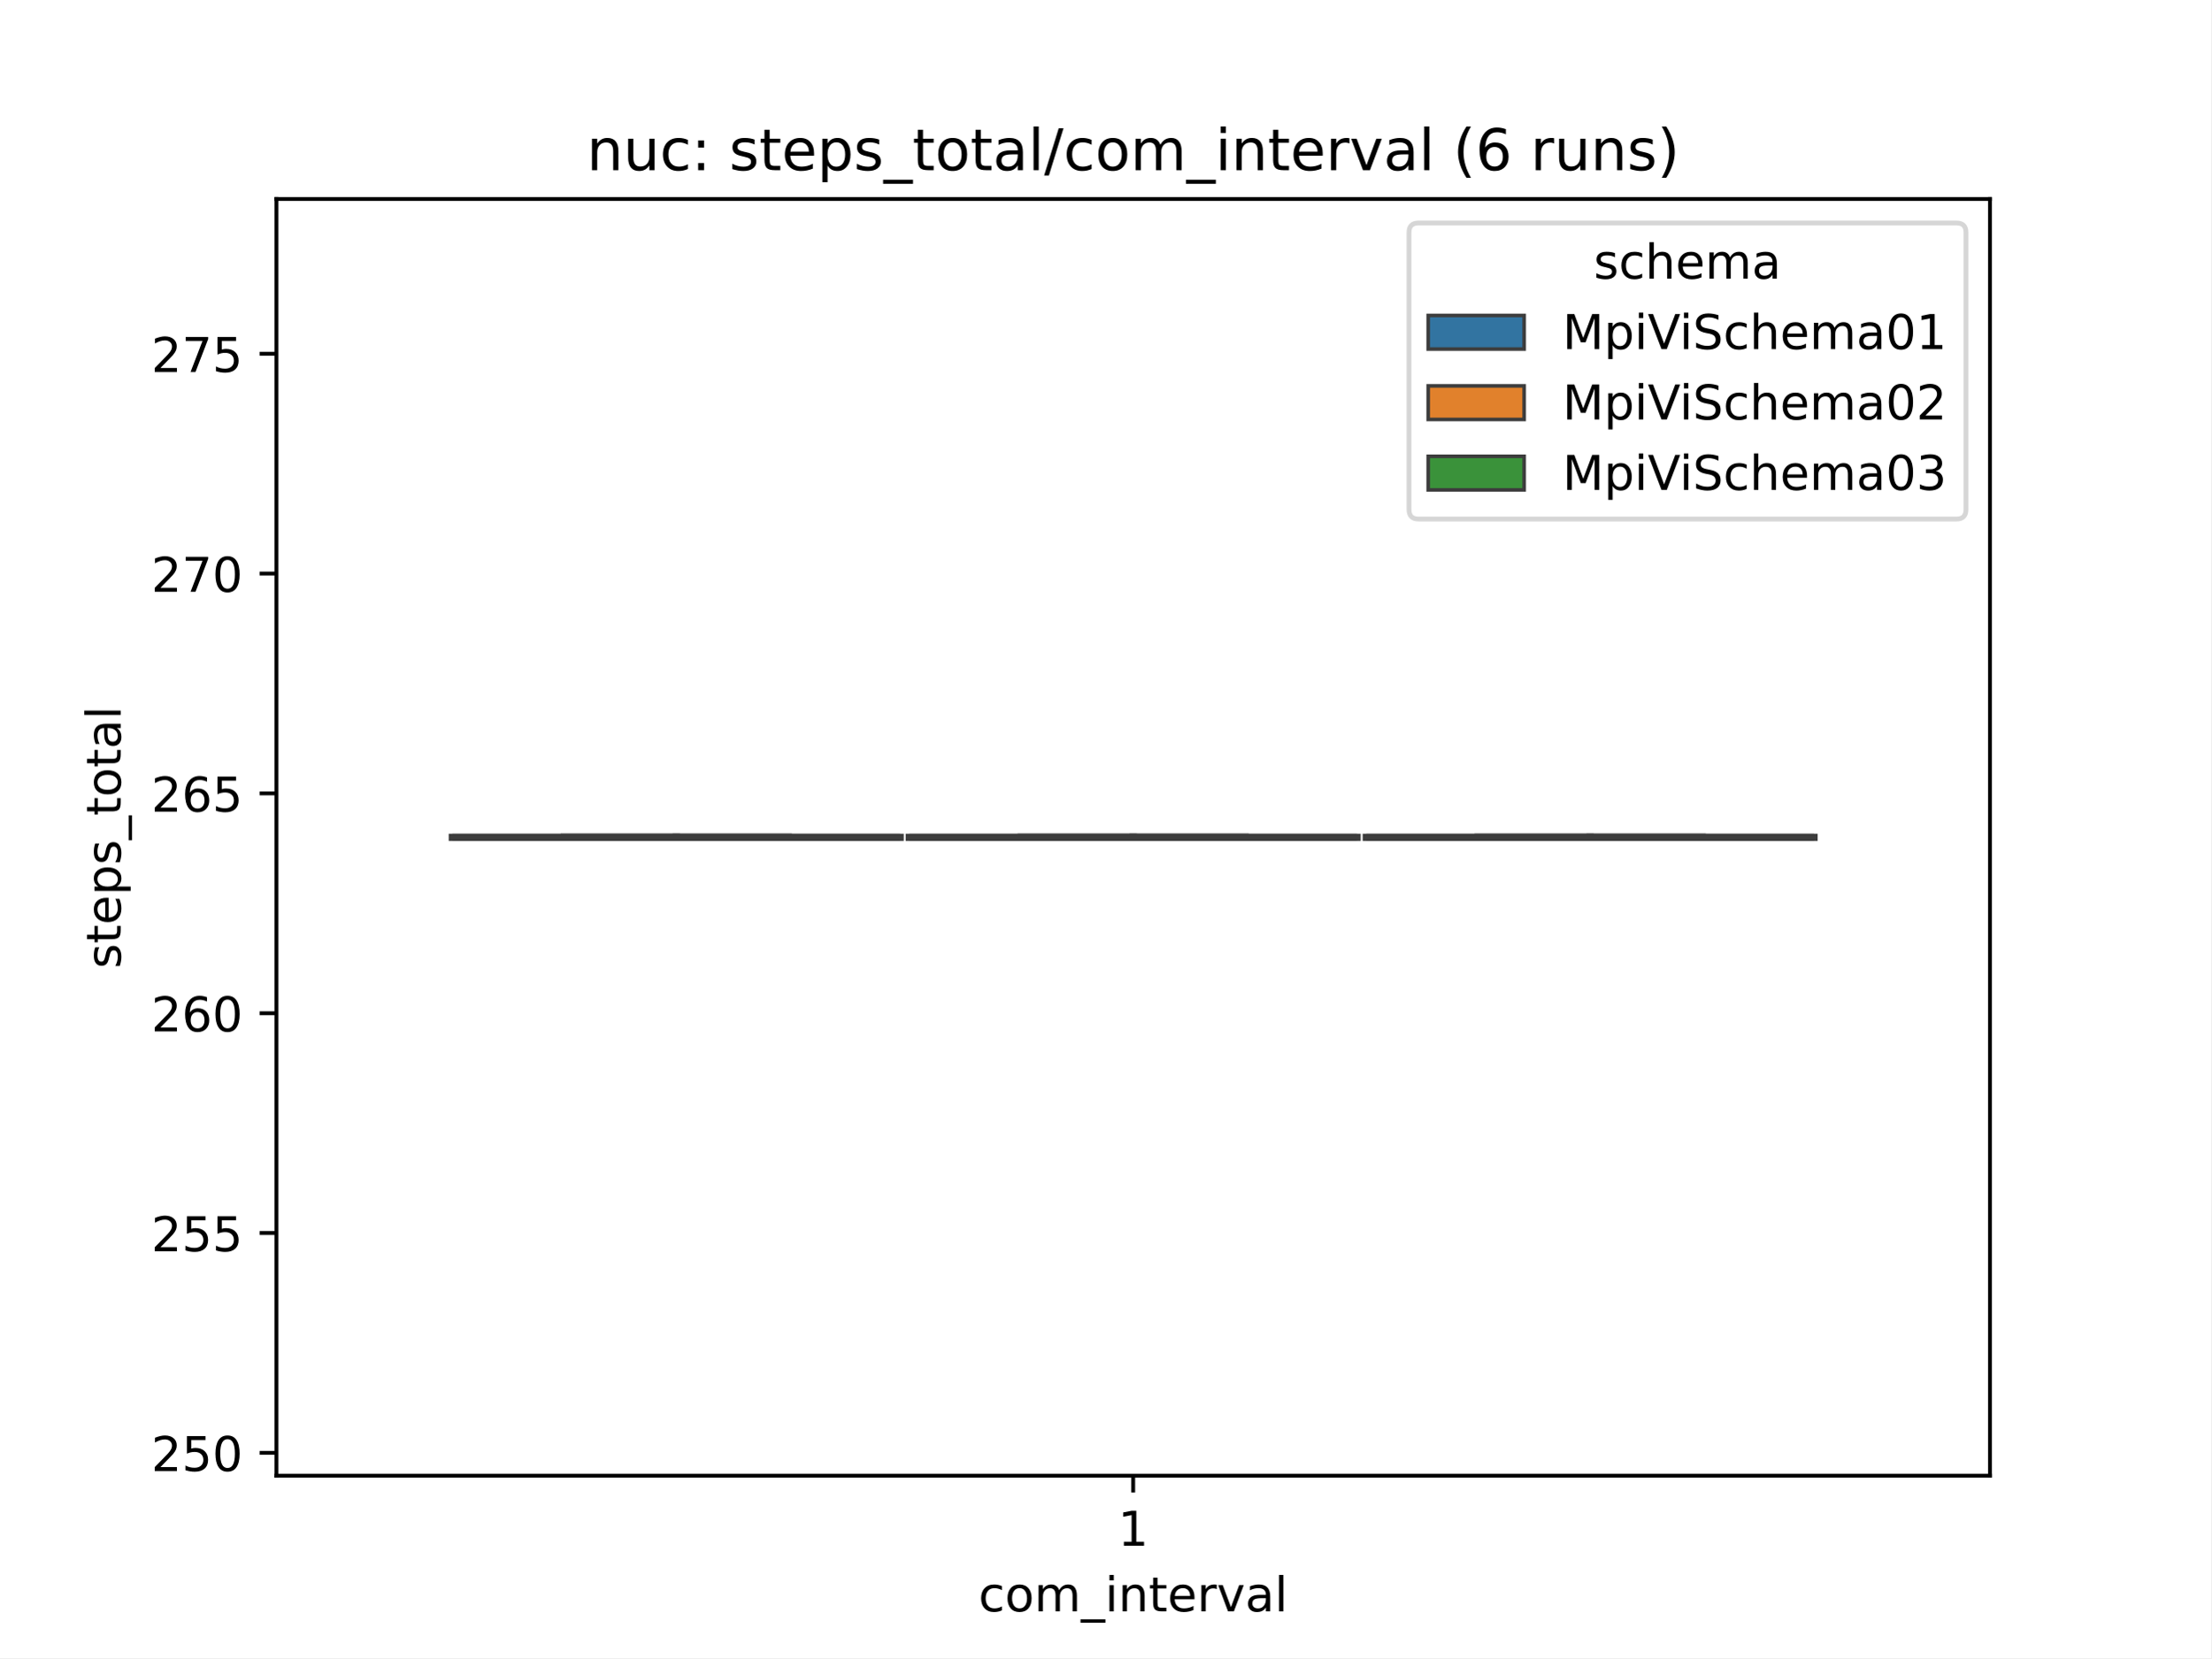
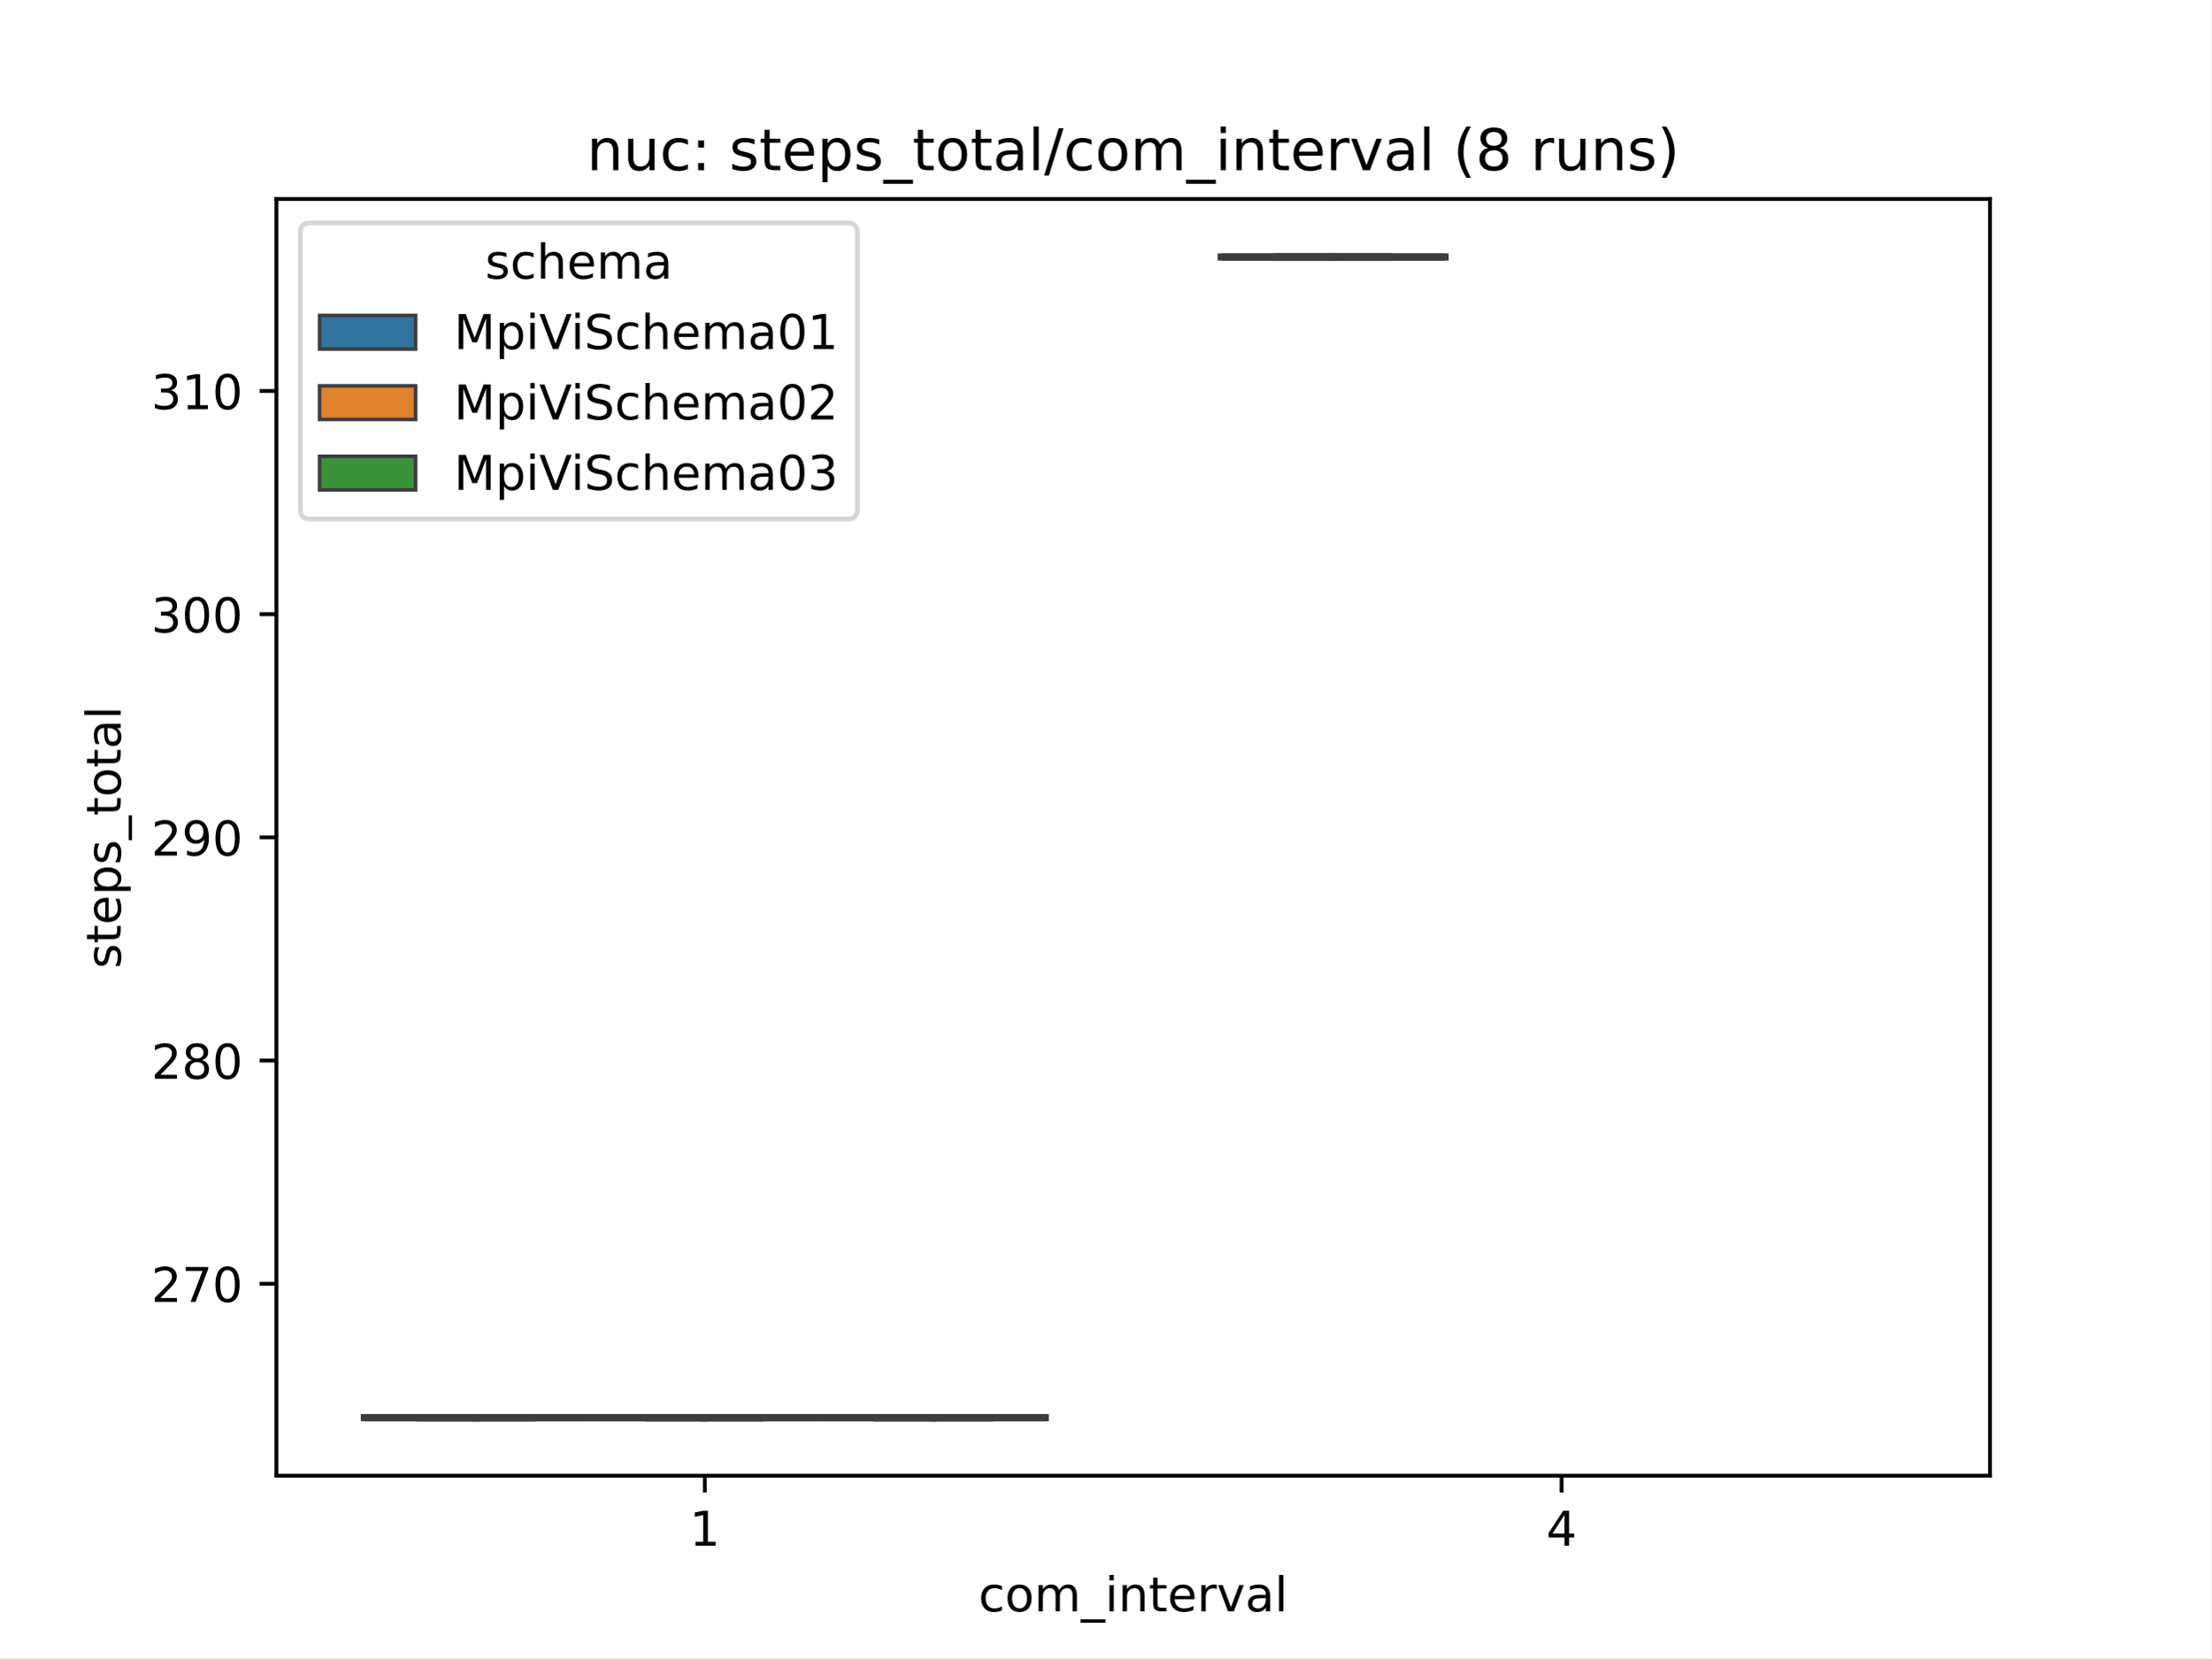
<svg xmlns="http://www.w3.org/2000/svg" xmlns:xlink="http://www.w3.org/1999/xlink" height="345.6pt" version="1.1" viewBox="0 0 460.8 345.6" width="460.8pt">
  <defs>
    <style type="text/css">*{stroke-linecap:butt;stroke-linejoin:round;}</style>
  </defs>
  <g id="figure_1">
    <g id="patch_1">
      <path d="M 0 345.6  L 460.8 345.6  L 460.8 0  L 0 0  z " style="fill:#ffffff;" />
    </g>
    <g id="axes_1">
      <g id="patch_2">
        <path d="M 57.6 307.584  L 414.72 307.584  L 414.72 41.472  L 57.6 41.472  z " style="fill:#ffffff;" />
      </g>
      <g id="patch_3">
-         <path clip-path="url(#pc4d5444ad4)" d="M 94.264 174.528  L 187.592 174.528  L 187.592 174.528  L 94.264 174.528  L 94.264 174.528  z " style="fill:#3274a1;stroke:#3d3d3d;stroke-linejoin:miter;stroke-width:1.5;" />
+         <path clip-path="url(#p5a2109d6af)" d="M 75.932 295.488  L 122.596 295.488  L 122.596 295.488  L 75.932 295.488  L 75.932 295.488  z " style="fill:#3274a1;stroke:#3d3d3d;stroke-linejoin:miter;stroke-width:1.5;" />
      </g>
      <g id="patch_4">
-         <path clip-path="url(#pc4d5444ad4)" d="M 189.496 174.528  L 282.824 174.528  L 282.824 174.528  L 189.496 174.528  L 189.496 174.528  z " style="fill:#e1812c;stroke:#3d3d3d;stroke-linejoin:miter;stroke-width:1.5;" />
+         <path clip-path="url(#p5a2109d6af)" d="M 123.548 295.488  L 170.212 295.488  L 170.212 295.488  L 123.548 295.488  L 123.548 295.488  z " style="fill:#e1812c;stroke:#3d3d3d;stroke-linejoin:miter;stroke-width:1.5;" />
      </g>
      <g id="patch_5">
-         <path clip-path="url(#pc4d5444ad4)" d="M 284.728 174.528  L 378.056 174.528  L 378.056 174.528  L 284.728 174.528  L 284.728 174.528  z " style="fill:#3a923a;stroke:#3d3d3d;stroke-linejoin:miter;stroke-width:1.5;" />
+         <path clip-path="url(#p5a2109d6af)" d="M 171.164 295.488  L 217.828 295.488  L 217.828 295.488  L 171.164 295.488  L 171.164 295.488  z " style="fill:#3a923a;stroke:#3d3d3d;stroke-linejoin:miter;stroke-width:1.5;" />
      </g>
      <g id="patch_6">
-         <path clip-path="url(#pc4d5444ad4)" d="M 236.16 2593.728  L 236.16 2593.728  L 236.16 2593.728  L 236.16 2593.728  z " style="fill:#3274a1;stroke:#3d3d3d;stroke-linejoin:miter;stroke-width:0.75;" />
+         <path clip-path="url(#p5a2109d6af)" d="M 254.492 53.568  L 301.156 53.568  L 301.156 53.568  L 254.492 53.568  L 254.492 53.568  z " style="fill:#3274a1;stroke:#3d3d3d;stroke-linejoin:miter;stroke-width:1.5;" />
      </g>
      <g id="patch_7">
-         <path clip-path="url(#pc4d5444ad4)" d="M 236.16 2593.728  L 236.16 2593.728  L 236.16 2593.728  L 236.16 2593.728  z " style="fill:#e1812c;stroke:#3d3d3d;stroke-linejoin:miter;stroke-width:0.75;" />
+         <path clip-path="url(#p5a2109d6af)" d="M 146.88 1523.697  L 146.88 1523.697  L 146.88 1523.697  L 146.88 1523.697  z " style="fill:#3274a1;stroke:#3d3d3d;stroke-linejoin:miter;stroke-width:0.75;" />
      </g>
      <g id="patch_8">
-         <path clip-path="url(#pc4d5444ad4)" d="M 236.16 2593.728  L 236.16 2593.728  L 236.16 2593.728  L 236.16 2593.728  z " style="fill:#3a923a;stroke:#3d3d3d;stroke-linejoin:miter;stroke-width:0.75;" />
+         <path clip-path="url(#p5a2109d6af)" d="M 146.88 1523.697  L 146.88 1523.697  L 146.88 1523.697  L 146.88 1523.697  z " style="fill:#e1812c;stroke:#3d3d3d;stroke-linejoin:miter;stroke-width:0.75;" />
+       </g>
+       <g id="patch_9">
+         <path clip-path="url(#p5a2109d6af)" d="M 146.88 1523.697  L 146.88 1523.697  L 146.88 1523.697  L 146.88 1523.697  z " style="fill:#3a923a;stroke:#3d3d3d;stroke-linejoin:miter;stroke-width:0.75;" />
      </g>
      <g id="matplotlib.axis_1">
        <g id="xtick_1">
          <g id="line2d_1">
            <defs>
-               <path d="M 0 0  L 0 3.5  " id="m46277f4b6f" style="stroke:#000000;stroke-width:0.8;" />
-             </defs>
-             <g>
-               <use style="stroke:#000000;stroke-width:0.8;" x="236.16" xlink:href="#m46277f4b6f" y="307.584" />
+               <path d="M 0 0  L 0 3.5  " id="m0d4d31985c" style="stroke:#000000;stroke-width:0.8;" />
+             </defs>
+             <g>
+               <use style="stroke:#000000;stroke-width:0.8;" x="146.88" xlink:href="#m0d4d31985c" y="307.584" />
            </g>
          </g>
          <g id="text_1">
-             <g transform="translate(232.9787 322.1824)scale(0.1 -0.1)">
+             <g transform="translate(143.6987 322.1824)scale(0.1 -0.1)">
              <defs>
                <path d="M 794 531  L 1825 531  L 1825 4091  L 703 3866  L 703 4441  L 1819 4666  L 2450 4666  L 2450 531  L 3481 531  L 3481 0  L 794 0  L 794 531  z " id="DejaVuSans-31" transform="scale(0.015625)" />
              </defs>
              <use xlink:href="#DejaVuSans-31" />
            </g>
          </g>
        </g>
-         <g id="text_2">
+         <g id="xtick_2">
+           <g id="line2d_2">
+             <g>
+               <use style="stroke:#000000;stroke-width:0.8;" x="325.44" xlink:href="#m0d4d31985c" y="307.584" />
+             </g>
+           </g>
+           <g id="text_2">
+             <g transform="translate(322.2588 322.1824)scale(0.1 -0.1)">
+               <defs>
+                 <path d="M 2419 4116  L 825 1625  L 2419 1625  L 2419 4116  z M 2253 4666  L 3047 4666  L 3047 1625  L 3713 1625  L 3713 1100  L 3047 1100  L 3047 0  L 2419 0  L 2419 1100  L 313 1100  L 313 1709  L 2253 4666  z " id="DejaVuSans-34" transform="scale(0.015625)" />
+               </defs>
+               <use xlink:href="#DejaVuSans-34" />
+             </g>
+           </g>
+         </g>
+         <g id="text_3">
          <g transform="translate(203.9186 335.8606)scale(0.1 -0.1)">
            <defs>
              <path d="M 3122 3366  L 3122 2828  Q 2878 2963 2633 3030  Q 2388 3097 2138 3097  Q 1578 3097 1268 2742  Q 959 2388 959 1747  Q 959 1106 1268 751  Q 1578 397 2138 397  Q 2388 397 2633 464  Q 2878 531 3122 666  L 3122 134  Q 2881 22 2623 -34  Q 2366 -91 2075 -91  Q 1284 -91 818 406  Q 353 903 353 1747  Q 353 2603 823 3093  Q 1294 3584 2113 3584  Q 2378 3584 2631 3529  Q 2884 3475 3122 3366  z " id="DejaVuSans-63" transform="scale(0.015625)" />
              <path d="M 1959 3097  Q 1497 3097 1228 2736  Q 959 2375 959 1747  Q 959 1119 1226 758  Q 1494 397 1959 397  Q 2419 397 2687 759  Q 2956 1122 2956 1747  Q 2956 2369 2687 2733  Q 2419 3097 1959 3097  z M 1959 3584  Q 2709 3584 3137 3096  Q 3566 2609 3566 1747  Q 3566 888 3137 398  Q 2709 -91 1959 -91  Q 1206 -91 779 398  Q 353 888 353 1747  Q 353 2609 779 3096  Q 1206 3584 1959 3584  z " id="DejaVuSans-6f" transform="scale(0.015625)" />
              <path d="M 3328 2828  Q 3544 3216 3844 3400  Q 4144 3584 4550 3584  Q 5097 3584 5394 3201  Q 5691 2819 5691 2113  L 5691 0  L 5113 0  L 5113 2094  Q 5113 2597 4934 2840  Q 4756 3084 4391 3084  Q 3944 3084 3684 2787  Q 3425 2491 3425 1978  L 3425 0  L 2847 0  L 2847 2094  Q 2847 2600 2669 2842  Q 2491 3084 2119 3084  Q 1678 3084 1418 2786  Q 1159 2488 1159 1978  L 1159 0  L 581 0  L 581 3500  L 1159 3500  L 1159 2956  Q 1356 3278 1631 3431  Q 1906 3584 2284 3584  Q 2666 3584 2933 3390  Q 3200 3197 3328 2828  z " id="DejaVuSans-6d" transform="scale(0.015625)" />
              <path d="M 3263 -1063  L 3263 -1509  L -63 -1509  L -63 -1063  L 3263 -1063  z " id="DejaVuSans-5f" transform="scale(0.015625)" />
              <path d="M 603 3500  L 1178 3500  L 1178 0  L 603 0  L 603 3500  z M 603 4863  L 1178 4863  L 1178 4134  L 603 4134  L 603 4863  z " id="DejaVuSans-69" transform="scale(0.015625)" />
              <path d="M 3513 2113  L 3513 0  L 2938 0  L 2938 2094  Q 2938 2591 2744 2837  Q 2550 3084 2163 3084  Q 1697 3084 1428 2787  Q 1159 2491 1159 1978  L 1159 0  L 581 0  L 581 3500  L 1159 3500  L 1159 2956  Q 1366 3272 1645 3428  Q 1925 3584 2291 3584  Q 2894 3584 3203 3211  Q 3513 2838 3513 2113  z " id="DejaVuSans-6e" transform="scale(0.015625)" />
              <path d="M 1172 4494  L 1172 3500  L 2356 3500  L 2356 3053  L 1172 3053  L 1172 1153  Q 1172 725 1289 603  Q 1406 481 1766 481  L 2356 481  L 2356 0  L 1766 0  Q 1100 0 847 248  Q 594 497 594 1153  L 594 3053  L 172 3053  L 172 3500  L 594 3500  L 594 4494  L 1172 4494  z " id="DejaVuSans-74" transform="scale(0.015625)" />
              <path d="M 3597 1894  L 3597 1613  L 953 1613  Q 991 1019 1311 708  Q 1631 397 2203 397  Q 2534 397 2845 478  Q 3156 559 3463 722  L 3463 178  Q 3153 47 2828 -22  Q 2503 -91 2169 -91  Q 1331 -91 842 396  Q 353 884 353 1716  Q 353 2575 817 3079  Q 1281 3584 2069 3584  Q 2775 3584 3186 3129  Q 3597 2675 3597 1894  z M 3022 2063  Q 3016 2534 2758 2815  Q 2500 3097 2075 3097  Q 1594 3097 1305 2825  Q 1016 2553 972 2059  L 3022 2063  z " id="DejaVuSans-65" transform="scale(0.015625)" />
              <path d="M 2631 2963  Q 2534 3019 2420 3045  Q 2306 3072 2169 3072  Q 1681 3072 1420 2755  Q 1159 2438 1159 1844  L 1159 0  L 581 0  L 581 3500  L 1159 3500  L 1159 2956  Q 1341 3275 1631 3429  Q 1922 3584 2338 3584  Q 2397 3584 2469 3576  Q 2541 3569 2628 3553  L 2631 2963  z " id="DejaVuSans-72" transform="scale(0.015625)" />
              <path d="M 191 3500  L 800 3500  L 1894 563  L 2988 3500  L 3597 3500  L 2284 0  L 1503 0  L 191 3500  z " id="DejaVuSans-76" transform="scale(0.015625)" />
              <path d="M 2194 1759  Q 1497 1759 1228 1600  Q 959 1441 959 1056  Q 959 750 1161 570  Q 1363 391 1709 391  Q 2188 391 2477 730  Q 2766 1069 2766 1631  L 2766 1759  L 2194 1759  z M 3341 1997  L 3341 0  L 2766 0  L 2766 531  Q 2569 213 2275 61  Q 1981 -91 1556 -91  Q 1019 -91 701 211  Q 384 513 384 1019  Q 384 1609 779 1909  Q 1175 2209 1959 2209  L 2766 2209  L 2766 2266  Q 2766 2663 2505 2880  Q 2244 3097 1772 3097  Q 1472 3097 1187 3025  Q 903 2953 641 2809  L 641 3341  Q 956 3463 1253 3523  Q 1550 3584 1831 3584  Q 2591 3584 2966 3190  Q 3341 2797 3341 1997  z " id="DejaVuSans-61" transform="scale(0.015625)" />
              <path d="M 603 4863  L 1178 4863  L 1178 0  L 603 0  L 603 4863  z " id="DejaVuSans-6c" transform="scale(0.015625)" />
            </defs>
            <use xlink:href="#DejaVuSans-63" />
            <use x="54.98" xlink:href="#DejaVuSans-6f" />
            <use x="116.162" xlink:href="#DejaVuSans-6d" />
            <use x="213.574" xlink:href="#DejaVuSans-5f" />
            <use x="263.574" xlink:href="#DejaVuSans-69" />
            <use x="291.357" xlink:href="#DejaVuSans-6e" />
            <use x="354.736" xlink:href="#DejaVuSans-74" />
            <use x="393.945" xlink:href="#DejaVuSans-65" />
            <use x="455.469" xlink:href="#DejaVuSans-72" />
            <use x="496.582" xlink:href="#DejaVuSans-76" />
            <use x="555.762" xlink:href="#DejaVuSans-61" />
            <use x="617.041" xlink:href="#DejaVuSans-6c" />
          </g>
        </g>
      </g>
      <g id="matplotlib.axis_2">
        <g id="ytick_1">
-           <g id="line2d_2">
-             <defs>
-               <path d="M 0 0  L -3.5 0  " id="m801d0d67dc" style="stroke:#000000;stroke-width:0.8;" />
-             </defs>
-             <g>
-               <use style="stroke:#000000;stroke-width:0.8;" x="57.6" xlink:href="#m801d0d67dc" y="302.819" />
-             </g>
-           </g>
-           <g id="text_3">
-             <g transform="translate(31.5125 306.6181)scale(0.1 -0.1)">
+           <g id="line2d_3">
+             <defs>
+               <path d="M 0 0  L -3.5 0  " id="m4ab1b4002e" style="stroke:#000000;stroke-width:0.8;" />
+             </defs>
+             <g>
+               <use style="stroke:#000000;stroke-width:0.8;" x="57.6" xlink:href="#m4ab1b4002e" y="267.574" />
+             </g>
+           </g>
+           <g id="text_4">
+             <g transform="translate(31.5125 271.3734)scale(0.1 -0.1)">
              <defs>
                <path d="M 1228 531  L 3431 531  L 3431 0  L 469 0  L 469 531  Q 828 903 1448 1529  Q 2069 2156 2228 2338  Q 2531 2678 2651 2914  Q 2772 3150 2772 3378  Q 2772 3750 2511 3984  Q 2250 4219 1831 4219  Q 1534 4219 1204 4116  Q 875 4013 500 3803  L 500 4441  Q 881 4594 1212 4672  Q 1544 4750 1819 4750  Q 2544 4750 2975 4387  Q 3406 4025 3406 3419  Q 3406 3131 3298 2873  Q 3191 2616 2906 2266  Q 2828 2175 2409 1742  Q 1991 1309 1228 531  z " id="DejaVuSans-32" transform="scale(0.015625)" />
-                 <path d="M 691 4666  L 3169 4666  L 3169 4134  L 1269 4134  L 1269 2991  Q 1406 3038 1543 3061  Q 1681 3084 1819 3084  Q 2600 3084 3056 2656  Q 3513 2228 3513 1497  Q 3513 744 3044 326  Q 2575 -91 1722 -91  Q 1428 -91 1123 -41  Q 819 9 494 109  L 494 744  Q 775 591 1075 516  Q 1375 441 1709 441  Q 2250 441 2565 725  Q 2881 1009 2881 1497  Q 2881 1984 2565 2268  Q 2250 2553 1709 2553  Q 1456 2553 1204 2497  Q 953 2441 691 2322  L 691 4666  z " id="DejaVuSans-35" transform="scale(0.015625)" />
+                 <path d="M 525 4666  L 3525 4666  L 3525 4397  L 1831 0  L 1172 0  L 2766 4134  L 525 4134  L 525 4666  z " id="DejaVuSans-37" transform="scale(0.015625)" />
                <path d="M 2034 4250  Q 1547 4250 1301 3770  Q 1056 3291 1056 2328  Q 1056 1369 1301 889  Q 1547 409 2034 409  Q 2525 409 2770 889  Q 3016 1369 3016 2328  Q 3016 3291 2770 3770  Q 2525 4250 2034 4250  z M 2034 4750  Q 2819 4750 3233 4129  Q 3647 3509 3647 2328  Q 3647 1150 3233 529  Q 2819 -91 2034 -91  Q 1250 -91 836 529  Q 422 1150 422 2328  Q 422 3509 836 4129  Q 1250 4750 2034 4750  z " id="DejaVuSans-30" transform="scale(0.015625)" />
-               </defs>
-               <use xlink:href="#DejaVuSans-32" />
-               <use x="63.623" xlink:href="#DejaVuSans-35" />
-               <use x="127.246" xlink:href="#DejaVuSans-30" />
-             </g>
-           </g>
-         </g>
-         <g id="ytick_2">
-           <g id="line2d_3">
-             <g>
-               <use style="stroke:#000000;stroke-width:0.8;" x="57.6" xlink:href="#m801d0d67dc" y="257.001" />
-             </g>
-           </g>
-           <g id="text_4">
-             <g transform="translate(31.5125 260.7999)scale(0.1 -0.1)">
-               <use xlink:href="#DejaVuSans-32" />
-               <use x="63.623" xlink:href="#DejaVuSans-35" />
-               <use x="127.246" xlink:href="#DejaVuSans-35" />
-             </g>
-           </g>
-         </g>
-         <g id="ytick_3">
-           <g id="line2d_4">
-             <g>
-               <use style="stroke:#000000;stroke-width:0.8;" x="57.6" xlink:href="#m801d0d67dc" y="211.183" />
-             </g>
-           </g>
-           <g id="text_5">
-             <g transform="translate(31.5125 214.9818)scale(0.1 -0.1)">
-               <defs>
-                 <path d="M 2113 2584  Q 1688 2584 1439 2293  Q 1191 2003 1191 1497  Q 1191 994 1439 701  Q 1688 409 2113 409  Q 2538 409 2786 701  Q 3034 994 3034 1497  Q 3034 2003 2786 2293  Q 2538 2584 2113 2584  z M 3366 4563  L 3366 3988  Q 3128 4100 2886 4159  Q 2644 4219 2406 4219  Q 1781 4219 1451 3797  Q 1122 3375 1075 2522  Q 1259 2794 1537 2939  Q 1816 3084 2150 3084  Q 2853 3084 3261 2657  Q 3669 2231 3669 1497  Q 3669 778 3244 343  Q 2819 -91 2113 -91  Q 1303 -91 875 529  Q 447 1150 447 2328  Q 447 3434 972 4092  Q 1497 4750 2381 4750  Q 2619 4750 2861 4703  Q 3103 4656 3366 4563  z " id="DejaVuSans-36" transform="scale(0.015625)" />
-               </defs>
-               <use xlink:href="#DejaVuSans-32" />
-               <use x="63.623" xlink:href="#DejaVuSans-36" />
-               <use x="127.246" xlink:href="#DejaVuSans-30" />
-             </g>
-           </g>
-         </g>
-         <g id="ytick_4">
-           <g id="line2d_5">
-             <g>
-               <use style="stroke:#000000;stroke-width:0.8;" x="57.6" xlink:href="#m801d0d67dc" y="165.364" />
-             </g>
-           </g>
-           <g id="text_6">
-             <g transform="translate(31.5125 169.1636)scale(0.1 -0.1)">
-               <use xlink:href="#DejaVuSans-32" />
-               <use x="63.623" xlink:href="#DejaVuSans-36" />
-               <use x="127.246" xlink:href="#DejaVuSans-35" />
-             </g>
-           </g>
-         </g>
-         <g id="ytick_5">
-           <g id="line2d_6">
-             <g>
-               <use style="stroke:#000000;stroke-width:0.8;" x="57.6" xlink:href="#m801d0d67dc" y="119.546" />
-             </g>
-           </g>
-           <g id="text_7">
-             <g transform="translate(31.5125 123.3454)scale(0.1 -0.1)">
-               <defs>
-                 <path d="M 525 4666  L 3525 4666  L 3525 4397  L 1831 0  L 1172 0  L 2766 4134  L 525 4134  L 525 4666  z " id="DejaVuSans-37" transform="scale(0.015625)" />
              </defs>
              <use xlink:href="#DejaVuSans-32" />
              <use x="63.623" xlink:href="#DejaVuSans-37" />
              <use x="127.246" xlink:href="#DejaVuSans-30" />
            </g>
          </g>
        </g>
-         <g id="ytick_6">
+         <g id="ytick_2">
+           <g id="line2d_4">
+             <g>
+               <use style="stroke:#000000;stroke-width:0.8;" x="57.6" xlink:href="#m4ab1b4002e" y="221.051" />
+             </g>
+           </g>
+           <g id="text_5">
+             <g transform="translate(31.5125 224.8503)scale(0.1 -0.1)">
+               <defs>
+                 <path d="M 2034 2216  Q 1584 2216 1326 1975  Q 1069 1734 1069 1313  Q 1069 891 1326 650  Q 1584 409 2034 409  Q 2484 409 2743 651  Q 3003 894 3003 1313  Q 3003 1734 2745 1975  Q 2488 2216 2034 2216  z M 1403 2484  Q 997 2584 770 2862  Q 544 3141 544 3541  Q 544 4100 942 4425  Q 1341 4750 2034 4750  Q 2731 4750 3128 4425  Q 3525 4100 3525 3541  Q 3525 3141 3298 2862  Q 3072 2584 2669 2484  Q 3125 2378 3379 2068  Q 3634 1759 3634 1313  Q 3634 634 3220 271  Q 2806 -91 2034 -91  Q 1263 -91 848 271  Q 434 634 434 1313  Q 434 1759 690 2068  Q 947 2378 1403 2484  z M 1172 3481  Q 1172 3119 1398 2916  Q 1625 2713 2034 2713  Q 2441 2713 2670 2916  Q 2900 3119 2900 3481  Q 2900 3844 2670 4047  Q 2441 4250 2034 4250  Q 1625 4250 1398 4047  Q 1172 3844 1172 3481  z " id="DejaVuSans-38" transform="scale(0.015625)" />
+               </defs>
+               <use xlink:href="#DejaVuSans-32" />
+               <use x="63.623" xlink:href="#DejaVuSans-38" />
+               <use x="127.246" xlink:href="#DejaVuSans-30" />
+             </g>
+           </g>
+         </g>
+         <g id="ytick_3">
+           <g id="line2d_5">
+             <g>
+               <use style="stroke:#000000;stroke-width:0.8;" x="57.6" xlink:href="#m4ab1b4002e" y="174.528" />
+             </g>
+           </g>
+           <g id="text_6">
+             <g transform="translate(31.5125 178.3272)scale(0.1 -0.1)">
+               <defs>
+                 <path d="M 703 97  L 703 672  Q 941 559 1184 500  Q 1428 441 1663 441  Q 2288 441 2617 861  Q 2947 1281 2994 2138  Q 2813 1869 2534 1725  Q 2256 1581 1919 1581  Q 1219 1581 811 2004  Q 403 2428 403 3163  Q 403 3881 828 4315  Q 1253 4750 1959 4750  Q 2769 4750 3195 4129  Q 3622 3509 3622 2328  Q 3622 1225 3098 567  Q 2575 -91 1691 -91  Q 1453 -91 1209 -44  Q 966 3 703 97  z M 1959 2075  Q 2384 2075 2632 2365  Q 2881 2656 2881 3163  Q 2881 3666 2632 3958  Q 2384 4250 1959 4250  Q 1534 4250 1286 3958  Q 1038 3666 1038 3163  Q 1038 2656 1286 2365  Q 1534 2075 1959 2075  z " id="DejaVuSans-39" transform="scale(0.015625)" />
+               </defs>
+               <use xlink:href="#DejaVuSans-32" />
+               <use x="63.623" xlink:href="#DejaVuSans-39" />
+               <use x="127.246" xlink:href="#DejaVuSans-30" />
+             </g>
+           </g>
+         </g>
+         <g id="ytick_4">
+           <g id="line2d_6">
+             <g>
+               <use style="stroke:#000000;stroke-width:0.8;" x="57.6" xlink:href="#m4ab1b4002e" y="128.005" />
+             </g>
+           </g>
+           <g id="text_7">
+             <g transform="translate(31.5125 131.8041)scale(0.1 -0.1)">
+               <defs>
+                 <path d="M 2597 2516  Q 3050 2419 3304 2112  Q 3559 1806 3559 1356  Q 3559 666 3084 287  Q 2609 -91 1734 -91  Q 1441 -91 1130 -33  Q 819 25 488 141  L 488 750  Q 750 597 1062 519  Q 1375 441 1716 441  Q 2309 441 2620 675  Q 2931 909 2931 1356  Q 2931 1769 2642 2001  Q 2353 2234 1838 2234  L 1294 2234  L 1294 2753  L 1863 2753  Q 2328 2753 2575 2939  Q 2822 3125 2822 3475  Q 2822 3834 2567 4026  Q 2313 4219 1838 4219  Q 1578 4219 1281 4162  Q 984 4106 628 3988  L 628 4550  Q 988 4650 1302 4700  Q 1616 4750 1894 4750  Q 2613 4750 3031 4423  Q 3450 4097 3450 3541  Q 3450 3153 3228 2886  Q 3006 2619 2597 2516  z " id="DejaVuSans-33" transform="scale(0.015625)" />
+               </defs>
+               <use xlink:href="#DejaVuSans-33" />
+               <use x="63.623" xlink:href="#DejaVuSans-30" />
+               <use x="127.246" xlink:href="#DejaVuSans-30" />
+             </g>
+           </g>
+         </g>
+         <g id="ytick_5">
          <g id="line2d_7">
            <g>
-               <use style="stroke:#000000;stroke-width:0.8;" x="57.6" xlink:href="#m801d0d67dc" y="73.728" />
+               <use style="stroke:#000000;stroke-width:0.8;" x="57.6" xlink:href="#m4ab1b4002e" y="81.482" />
            </g>
          </g>
          <g id="text_8">
-             <g transform="translate(31.5125 77.52722)scale(0.1 -0.1)">
-               <use xlink:href="#DejaVuSans-32" />
-               <use x="63.623" xlink:href="#DejaVuSans-37" />
-               <use x="127.246" xlink:href="#DejaVuSans-35" />
+             <g transform="translate(31.5125 85.28106)scale(0.1 -0.1)">
+               <use xlink:href="#DejaVuSans-33" />
+               <use x="63.623" xlink:href="#DejaVuSans-31" />
+               <use x="127.246" xlink:href="#DejaVuSans-30" />
            </g>
          </g>
        </g>
        <g id="text_9">
          <g transform="translate(25.15469 201.8811)rotate(-90)scale(0.1 -0.1)">
            <defs>
              <path d="M 2834 3397  L 2834 2853  Q 2591 2978 2328 3040  Q 2066 3103 1784 3103  Q 1356 3103 1142 2972  Q 928 2841 928 2578  Q 928 2378 1081 2264  Q 1234 2150 1697 2047  L 1894 2003  Q 2506 1872 2764 1633  Q 3022 1394 3022 966  Q 3022 478 2636 193  Q 2250 -91 1575 -91  Q 1294 -91 989 -36  Q 684 19 347 128  L 347 722  Q 666 556 975 473  Q 1284 391 1588 391  Q 1994 391 2212 530  Q 2431 669 2431 922  Q 2431 1156 2273 1281  Q 2116 1406 1581 1522  L 1381 1569  Q 847 1681 609 1914  Q 372 2147 372 2553  Q 372 3047 722 3315  Q 1072 3584 1716 3584  Q 2034 3584 2315 3537  Q 2597 3491 2834 3397  z " id="DejaVuSans-73" transform="scale(0.015625)" />
              <path d="M 1159 525  L 1159 -1331  L 581 -1331  L 581 3500  L 1159 3500  L 1159 2969  Q 1341 3281 1617 3432  Q 1894 3584 2278 3584  Q 2916 3584 3314 3078  Q 3713 2572 3713 1747  Q 3713 922 3314 415  Q 2916 -91 2278 -91  Q 1894 -91 1617 61  Q 1341 213 1159 525  z M 3116 1747  Q 3116 2381 2855 2742  Q 2594 3103 2138 3103  Q 1681 3103 1420 2742  Q 1159 2381 1159 1747  Q 1159 1113 1420 752  Q 1681 391 2138 391  Q 2594 391 2855 752  Q 3116 1113 3116 1747  z " id="DejaVuSans-70" transform="scale(0.015625)" />
            </defs>
            <use xlink:href="#DejaVuSans-73" />
            <use x="52.1" xlink:href="#DejaVuSans-74" />
            <use x="91.309" xlink:href="#DejaVuSans-65" />
            <use x="152.832" xlink:href="#DejaVuSans-70" />
            <use x="216.309" xlink:href="#DejaVuSans-73" />
            <use x="268.408" xlink:href="#DejaVuSans-5f" />
            <use x="318.408" xlink:href="#DejaVuSans-74" />
            <use x="357.617" xlink:href="#DejaVuSans-6f" />
            <use x="418.799" xlink:href="#DejaVuSans-74" />
            <use x="458.008" xlink:href="#DejaVuSans-61" />
            <use x="519.287" xlink:href="#DejaVuSans-6c" />
          </g>
        </g>
      </g>
      <g id="line2d_8">
-         <path clip-path="url(#pc4d5444ad4)" d="M 140.928 174.528  L 140.928 174.528  " style="fill:none;stroke:#3d3d3d;stroke-linecap:square;stroke-width:1.5;" />
+         <path clip-path="url(#p5a2109d6af)" d="M 99.264 295.488  L 99.264 295.488  " style="fill:none;stroke:#3d3d3d;stroke-linecap:square;stroke-width:1.5;" />
      </g>
      <g id="line2d_9">
-         <path clip-path="url(#pc4d5444ad4)" d="M 140.928 174.528  L 140.928 174.528  " style="fill:none;stroke:#3d3d3d;stroke-linecap:square;stroke-width:1.5;" />
+         <path clip-path="url(#p5a2109d6af)" d="M 99.264 295.488  L 99.264 295.488  " style="fill:none;stroke:#3d3d3d;stroke-linecap:square;stroke-width:1.5;" />
      </g>
      <g id="line2d_10">
-         <path clip-path="url(#pc4d5444ad4)" d="M 117.596 174.528  L 164.26 174.528  " style="fill:none;stroke:#3d3d3d;stroke-linecap:square;stroke-width:1.5;" />
+         <path clip-path="url(#p5a2109d6af)" d="M 87.598 295.488  L 110.93 295.488  " style="fill:none;stroke:#3d3d3d;stroke-linecap:square;stroke-width:1.5;" />
      </g>
      <g id="line2d_11">
-         <path clip-path="url(#pc4d5444ad4)" d="M 117.596 174.528  L 164.26 174.528  " style="fill:none;stroke:#3d3d3d;stroke-linecap:square;stroke-width:1.5;" />
+         <path clip-path="url(#p5a2109d6af)" d="M 87.598 295.488  L 110.93 295.488  " style="fill:none;stroke:#3d3d3d;stroke-linecap:square;stroke-width:1.5;" />
      </g>
      <g id="line2d_12" />
      <g id="line2d_13">
-         <path clip-path="url(#pc4d5444ad4)" d="M 236.16 174.528  L 236.16 174.528  " style="fill:none;stroke:#3d3d3d;stroke-linecap:square;stroke-width:1.5;" />
+         <path clip-path="url(#p5a2109d6af)" d="M 146.88 295.488  L 146.88 295.488  " style="fill:none;stroke:#3d3d3d;stroke-linecap:square;stroke-width:1.5;" />
      </g>
      <g id="line2d_14">
-         <path clip-path="url(#pc4d5444ad4)" d="M 236.16 174.528  L 236.16 174.528  " style="fill:none;stroke:#3d3d3d;stroke-linecap:square;stroke-width:1.5;" />
+         <path clip-path="url(#p5a2109d6af)" d="M 146.88 295.488  L 146.88 295.488  " style="fill:none;stroke:#3d3d3d;stroke-linecap:square;stroke-width:1.5;" />
      </g>
      <g id="line2d_15">
-         <path clip-path="url(#pc4d5444ad4)" d="M 212.828 174.528  L 259.492 174.528  " style="fill:none;stroke:#3d3d3d;stroke-linecap:square;stroke-width:1.5;" />
+         <path clip-path="url(#p5a2109d6af)" d="M 135.214 295.488  L 158.546 295.488  " style="fill:none;stroke:#3d3d3d;stroke-linecap:square;stroke-width:1.5;" />
      </g>
      <g id="line2d_16">
-         <path clip-path="url(#pc4d5444ad4)" d="M 212.828 174.528  L 259.492 174.528  " style="fill:none;stroke:#3d3d3d;stroke-linecap:square;stroke-width:1.5;" />
+         <path clip-path="url(#p5a2109d6af)" d="M 135.214 295.488  L 158.546 295.488  " style="fill:none;stroke:#3d3d3d;stroke-linecap:square;stroke-width:1.5;" />
      </g>
      <g id="line2d_17" />
      <g id="line2d_18">
-         <path clip-path="url(#pc4d5444ad4)" d="M 331.392 174.528  L 331.392 174.528  " style="fill:none;stroke:#3d3d3d;stroke-linecap:square;stroke-width:1.5;" />
+         <path clip-path="url(#p5a2109d6af)" d="M 194.496 295.488  L 194.496 295.488  " style="fill:none;stroke:#3d3d3d;stroke-linecap:square;stroke-width:1.5;" />
      </g>
      <g id="line2d_19">
-         <path clip-path="url(#pc4d5444ad4)" d="M 331.392 174.528  L 331.392 174.528  " style="fill:none;stroke:#3d3d3d;stroke-linecap:square;stroke-width:1.5;" />
+         <path clip-path="url(#p5a2109d6af)" d="M 194.496 295.488  L 194.496 295.488  " style="fill:none;stroke:#3d3d3d;stroke-linecap:square;stroke-width:1.5;" />
      </g>
      <g id="line2d_20">
-         <path clip-path="url(#pc4d5444ad4)" d="M 308.06 174.528  L 354.724 174.528  " style="fill:none;stroke:#3d3d3d;stroke-linecap:square;stroke-width:1.5;" />
+         <path clip-path="url(#p5a2109d6af)" d="M 182.83 295.488  L 206.162 295.488  " style="fill:none;stroke:#3d3d3d;stroke-linecap:square;stroke-width:1.5;" />
      </g>
      <g id="line2d_21">
-         <path clip-path="url(#pc4d5444ad4)" d="M 308.06 174.528  L 354.724 174.528  " style="fill:none;stroke:#3d3d3d;stroke-linecap:square;stroke-width:1.5;" />
+         <path clip-path="url(#p5a2109d6af)" d="M 182.83 295.488  L 206.162 295.488  " style="fill:none;stroke:#3d3d3d;stroke-linecap:square;stroke-width:1.5;" />
      </g>
      <g id="line2d_22" />
      <g id="line2d_23">
-         <path clip-path="url(#pc4d5444ad4)" d="M 94.264 174.528  L 187.592 174.528  " style="fill:none;stroke:#3d3d3d;stroke-linecap:square;stroke-width:1.5;" />
+         <path clip-path="url(#p5a2109d6af)" d="M 277.824 53.568  L 277.824 53.568  " style="fill:none;stroke:#3d3d3d;stroke-linecap:square;stroke-width:1.5;" />
      </g>
      <g id="line2d_24">
-         <path clip-path="url(#pc4d5444ad4)" d="M 189.496 174.528  L 282.824 174.528  " style="fill:none;stroke:#3d3d3d;stroke-linecap:square;stroke-width:1.5;" />
+         <path clip-path="url(#p5a2109d6af)" d="M 277.824 53.568  L 277.824 53.568  " style="fill:none;stroke:#3d3d3d;stroke-linecap:square;stroke-width:1.5;" />
      </g>
      <g id="line2d_25">
-         <path clip-path="url(#pc4d5444ad4)" d="M 284.728 174.528  L 378.056 174.528  " style="fill:none;stroke:#3d3d3d;stroke-linecap:square;stroke-width:1.5;" />
-       </g>
-       <g id="patch_9">
+         <path clip-path="url(#p5a2109d6af)" d="M 266.158 53.568  L 289.49 53.568  " style="fill:none;stroke:#3d3d3d;stroke-linecap:square;stroke-width:1.5;" />
+       </g>
+       <g id="line2d_26">
+         <path clip-path="url(#p5a2109d6af)" d="M 266.158 53.568  L 289.49 53.568  " style="fill:none;stroke:#3d3d3d;stroke-linecap:square;stroke-width:1.5;" />
+       </g>
+       <g id="line2d_27" />
+       <g id="line2d_28">
+         <path clip-path="url(#p5a2109d6af)" d="M 75.932 295.488  L 122.596 295.488  " style="fill:none;stroke:#3d3d3d;stroke-linecap:square;stroke-width:1.5;" />
+       </g>
+       <g id="line2d_29">
+         <path clip-path="url(#p5a2109d6af)" d="M 123.548 295.488  L 170.212 295.488  " style="fill:none;stroke:#3d3d3d;stroke-linecap:square;stroke-width:1.5;" />
+       </g>
+       <g id="line2d_30">
+         <path clip-path="url(#p5a2109d6af)" d="M 171.164 295.488  L 217.828 295.488  " style="fill:none;stroke:#3d3d3d;stroke-linecap:square;stroke-width:1.5;" />
+       </g>
+       <g id="line2d_31">
+         <path clip-path="url(#p5a2109d6af)" d="M 254.492 53.568  L 301.156 53.568  " style="fill:none;stroke:#3d3d3d;stroke-linecap:square;stroke-width:1.5;" />
+       </g>
+       <g id="patch_10">
        <path d="M 57.6 307.584  L 57.6 41.472  " style="fill:none;stroke:#000000;stroke-linecap:square;stroke-linejoin:miter;stroke-width:0.8;" />
      </g>
-       <g id="patch_10">
+       <g id="patch_11">
        <path d="M 414.72 307.584  L 414.72 41.472  " style="fill:none;stroke:#000000;stroke-linecap:square;stroke-linejoin:miter;stroke-width:0.8;" />
      </g>
-       <g id="patch_11">
+       <g id="patch_12">
        <path d="M 57.6 307.584  L 414.72 307.584  " style="fill:none;stroke:#000000;stroke-linecap:square;stroke-linejoin:miter;stroke-width:0.8;" />
      </g>
-       <g id="patch_12">
+       <g id="patch_13">
        <path d="M 57.6 41.472  L 414.72 41.472  " style="fill:none;stroke:#000000;stroke-linecap:square;stroke-linejoin:miter;stroke-width:0.8;" />
      </g>
      <g id="text_10">
        <g transform="translate(122.2828 35.472)scale(0.12 -0.12)">
          <defs>
            <path d="M 544 1381  L 544 3500  L 1119 3500  L 1119 1403  Q 1119 906 1312 657  Q 1506 409 1894 409  Q 2359 409 2629 706  Q 2900 1003 2900 1516  L 2900 3500  L 3475 3500  L 3475 0  L 2900 0  L 2900 538  Q 2691 219 2414 64  Q 2138 -91 1772 -91  Q 1169 -91 856 284  Q 544 659 544 1381  z M 1991 3584  L 1991 3584  z " id="DejaVuSans-75" transform="scale(0.015625)" />
            <path d="M 750 794  L 1409 794  L 1409 0  L 750 0  L 750 794  z M 750 3309  L 1409 3309  L 1409 2516  L 750 2516  L 750 3309  z " id="DejaVuSans-3a" transform="scale(0.015625)" />
            <path id="DejaVuSans-20" transform="scale(0.015625)" />
            <path d="M 1625 4666  L 2156 4666  L 531 -594  L 0 -594  L 1625 4666  z " id="DejaVuSans-2f" transform="scale(0.015625)" />
            <path d="M 1984 4856  Q 1566 4138 1362 3434  Q 1159 2731 1159 2009  Q 1159 1288 1364 580  Q 1569 -128 1984 -844  L 1484 -844  Q 1016 -109 783 600  Q 550 1309 550 2009  Q 550 2706 781 3412  Q 1013 4119 1484 4856  L 1984 4856  z " id="DejaVuSans-28" transform="scale(0.015625)" />
            <path d="M 513 4856  L 1013 4856  Q 1481 4119 1714 3412  Q 1947 2706 1947 2009  Q 1947 1309 1714 600  Q 1481 -109 1013 -844  L 513 -844  Q 928 -128 1133 580  Q 1338 1288 1338 2009  Q 1338 2731 1133 3434  Q 928 4138 513 4856  z " id="DejaVuSans-29" transform="scale(0.015625)" />
          </defs>
          <use xlink:href="#DejaVuSans-6e" />
          <use x="63.379" xlink:href="#DejaVuSans-75" />
          <use x="126.758" xlink:href="#DejaVuSans-63" />
          <use x="181.738" xlink:href="#DejaVuSans-3a" />
          <use x="215.43" xlink:href="#DejaVuSans-20" />
          <use x="247.217" xlink:href="#DejaVuSans-73" />
          <use x="299.316" xlink:href="#DejaVuSans-74" />
          <use x="338.525" xlink:href="#DejaVuSans-65" />
          <use x="400.049" xlink:href="#DejaVuSans-70" />
          <use x="463.525" xlink:href="#DejaVuSans-73" />
          <use x="515.625" xlink:href="#DejaVuSans-5f" />
          <use x="565.625" xlink:href="#DejaVuSans-74" />
          <use x="604.834" xlink:href="#DejaVuSans-6f" />
          <use x="666.016" xlink:href="#DejaVuSans-74" />
          <use x="705.225" xlink:href="#DejaVuSans-61" />
          <use x="766.504" xlink:href="#DejaVuSans-6c" />
          <use x="794.287" xlink:href="#DejaVuSans-2f" />
          <use x="827.979" xlink:href="#DejaVuSans-63" />
          <use x="882.959" xlink:href="#DejaVuSans-6f" />
          <use x="944.141" xlink:href="#DejaVuSans-6d" />
          <use x="1041.553" xlink:href="#DejaVuSans-5f" />
          <use x="1091.553" xlink:href="#DejaVuSans-69" />
          <use x="1119.336" xlink:href="#DejaVuSans-6e" />
          <use x="1182.715" xlink:href="#DejaVuSans-74" />
          <use x="1221.924" xlink:href="#DejaVuSans-65" />
          <use x="1283.447" xlink:href="#DejaVuSans-72" />
          <use x="1324.561" xlink:href="#DejaVuSans-76" />
          <use x="1383.74" xlink:href="#DejaVuSans-61" />
          <use x="1445.02" xlink:href="#DejaVuSans-6c" />
          <use x="1472.803" xlink:href="#DejaVuSans-20" />
          <use x="1504.59" xlink:href="#DejaVuSans-28" />
-           <use x="1543.604" xlink:href="#DejaVuSans-36" />
+           <use x="1543.604" xlink:href="#DejaVuSans-38" />
          <use x="1607.227" xlink:href="#DejaVuSans-20" />
          <use x="1639.014" xlink:href="#DejaVuSans-72" />
          <use x="1680.127" xlink:href="#DejaVuSans-75" />
          <use x="1743.506" xlink:href="#DejaVuSans-6e" />
          <use x="1806.885" xlink:href="#DejaVuSans-73" />
          <use x="1858.984" xlink:href="#DejaVuSans-29" />
        </g>
      </g>
      <g id="legend_1">
-         <g id="patch_13">
-           <path d="M 295.64 108.184  L 407.72 108.184  Q 409.72 108.184 409.72 106.184  L 409.72 48.472  Q 409.72 46.472 407.72 46.472  L 295.64 46.472  Q 293.64 46.472 293.64 48.472  L 293.64 106.184  Q 293.64 108.184 295.64 108.184  z " style="fill:#ffffff;opacity:0.8;stroke:#cccccc;stroke-linejoin:miter;" />
+         <g id="patch_14">
+           <path d="M 64.6 108.184  L 176.68 108.184  Q 178.68 108.184 178.68 106.184  L 178.68 48.472  Q 178.68 46.472 176.68 46.472  L 64.6 46.472  Q 62.6 46.472 62.6 48.472  L 62.6 106.184  Q 62.6 108.184 64.6 108.184  z " style="fill:#ffffff;opacity:0.8;stroke:#cccccc;stroke-linejoin:miter;" />
        </g>
        <g id="text_11">
-           <g transform="translate(332.1466 58.07044)scale(0.1 -0.1)">
+           <g transform="translate(101.1063 58.07044)scale(0.1 -0.1)">
            <defs>
              <path d="M 3513 2113  L 3513 0  L 2938 0  L 2938 2094  Q 2938 2591 2744 2837  Q 2550 3084 2163 3084  Q 1697 3084 1428 2787  Q 1159 2491 1159 1978  L 1159 0  L 581 0  L 581 4863  L 1159 4863  L 1159 2956  Q 1366 3272 1645 3428  Q 1925 3584 2291 3584  Q 2894 3584 3203 3211  Q 3513 2838 3513 2113  z " id="DejaVuSans-68" transform="scale(0.015625)" />
            </defs>
            <use xlink:href="#DejaVuSans-73" />
            <use x="52.1" xlink:href="#DejaVuSans-63" />
            <use x="107.08" xlink:href="#DejaVuSans-68" />
            <use x="170.459" xlink:href="#DejaVuSans-65" />
            <use x="231.982" xlink:href="#DejaVuSans-6d" />
            <use x="329.395" xlink:href="#DejaVuSans-61" />
          </g>
        </g>
-         <g id="patch_14">
-           <path d="M 297.64 72.749  L 317.64 72.749  L 317.64 65.749  L 297.64 65.749  z " style="fill:#3274a1;stroke:#3d3d3d;stroke-linejoin:miter;stroke-width:0.75;" />
+         <g id="patch_15">
+           <path d="M 66.6 72.749  L 86.6 72.749  L 86.6 65.749  L 66.6 65.749  z " style="fill:#3274a1;stroke:#3d3d3d;stroke-linejoin:miter;stroke-width:0.75;" />
        </g>
        <g id="text_12">
-           <g transform="translate(325.6403 72.74856)scale(0.1 -0.1)">
+           <g transform="translate(94.6 72.74856)scale(0.1 -0.1)">
            <defs>
              <path d="M 628 4666  L 1569 4666  L 2759 1491  L 3956 4666  L 4897 4666  L 4897 0  L 4281 0  L 4281 4097  L 3078 897  L 2444 897  L 1241 4097  L 1241 0  L 628 0  L 628 4666  z " id="DejaVuSans-4d" transform="scale(0.015625)" />
              <path d="M 1831 0  L 50 4666  L 709 4666  L 2188 738  L 3669 4666  L 4325 4666  L 2547 0  L 1831 0  z " id="DejaVuSans-56" transform="scale(0.015625)" />
              <path d="M 3425 4513  L 3425 3897  Q 3066 4069 2747 4153  Q 2428 4238 2131 4238  Q 1616 4238 1336 4038  Q 1056 3838 1056 3469  Q 1056 3159 1242 3001  Q 1428 2844 1947 2747  L 2328 2669  Q 3034 2534 3370 2195  Q 3706 1856 3706 1288  Q 3706 609 3251 259  Q 2797 -91 1919 -91  Q 1588 -91 1214 -16  Q 841 59 441 206  L 441 856  Q 825 641 1194 531  Q 1563 422 1919 422  Q 2459 422 2753 634  Q 3047 847 3047 1241  Q 3047 1584 2836 1778  Q 2625 1972 2144 2069  L 1759 2144  Q 1053 2284 737 2584  Q 422 2884 422 3419  Q 422 4038 858 4394  Q 1294 4750 2059 4750  Q 2388 4750 2728 4690  Q 3069 4631 3425 4513  z " id="DejaVuSans-53" transform="scale(0.015625)" />
            </defs>
            <use xlink:href="#DejaVuSans-4d" />
            <use x="86.279" xlink:href="#DejaVuSans-70" />
            <use x="149.756" xlink:href="#DejaVuSans-69" />
            <use x="177.539" xlink:href="#DejaVuSans-56" />
            <use x="243.697" xlink:href="#DejaVuSans-69" />
            <use x="271.48" xlink:href="#DejaVuSans-53" />
            <use x="334.957" xlink:href="#DejaVuSans-63" />
            <use x="389.938" xlink:href="#DejaVuSans-68" />
            <use x="453.316" xlink:href="#DejaVuSans-65" />
            <use x="514.84" xlink:href="#DejaVuSans-6d" />
            <use x="612.252" xlink:href="#DejaVuSans-61" />
            <use x="673.531" xlink:href="#DejaVuSans-30" />
            <use x="737.154" xlink:href="#DejaVuSans-31" />
          </g>
        </g>
-         <g id="patch_15">
-           <path d="M 297.64 87.427  L 317.64 87.427  L 317.64 80.427  L 297.64 80.427  z " style="fill:#e1812c;stroke:#3d3d3d;stroke-linejoin:miter;stroke-width:0.75;" />
+         <g id="patch_16">
+           <path d="M 66.6 87.427  L 86.6 87.427  L 86.6 80.427  L 66.6 80.427  z " style="fill:#e1812c;stroke:#3d3d3d;stroke-linejoin:miter;stroke-width:0.75;" />
        </g>
        <g id="text_13">
-           <g transform="translate(325.6403 87.42669)scale(0.1 -0.1)">
+           <g transform="translate(94.6 87.42669)scale(0.1 -0.1)">
            <use xlink:href="#DejaVuSans-4d" />
            <use x="86.279" xlink:href="#DejaVuSans-70" />
            <use x="149.756" xlink:href="#DejaVuSans-69" />
            <use x="177.539" xlink:href="#DejaVuSans-56" />
            <use x="243.697" xlink:href="#DejaVuSans-69" />
            <use x="271.48" xlink:href="#DejaVuSans-53" />
            <use x="334.957" xlink:href="#DejaVuSans-63" />
            <use x="389.938" xlink:href="#DejaVuSans-68" />
            <use x="453.316" xlink:href="#DejaVuSans-65" />
            <use x="514.84" xlink:href="#DejaVuSans-6d" />
            <use x="612.252" xlink:href="#DejaVuSans-61" />
            <use x="673.531" xlink:href="#DejaVuSans-30" />
            <use x="737.154" xlink:href="#DejaVuSans-32" />
          </g>
        </g>
-         <g id="patch_16">
-           <path d="M 297.64 102.105  L 317.64 102.105  L 317.64 95.105  L 297.64 95.105  z " style="fill:#3a923a;stroke:#3d3d3d;stroke-linejoin:miter;stroke-width:0.75;" />
+         <g id="patch_17">
+           <path d="M 66.6 102.105  L 86.6 102.105  L 86.6 95.105  L 66.6 95.105  z " style="fill:#3a923a;stroke:#3d3d3d;stroke-linejoin:miter;stroke-width:0.75;" />
        </g>
        <g id="text_14">
-           <g transform="translate(325.6403 102.1048)scale(0.1 -0.1)">
-             <defs>
-               <path d="M 2597 2516  Q 3050 2419 3304 2112  Q 3559 1806 3559 1356  Q 3559 666 3084 287  Q 2609 -91 1734 -91  Q 1441 -91 1130 -33  Q 819 25 488 141  L 488 750  Q 750 597 1062 519  Q 1375 441 1716 441  Q 2309 441 2620 675  Q 2931 909 2931 1356  Q 2931 1769 2642 2001  Q 2353 2234 1838 2234  L 1294 2234  L 1294 2753  L 1863 2753  Q 2328 2753 2575 2939  Q 2822 3125 2822 3475  Q 2822 3834 2567 4026  Q 2313 4219 1838 4219  Q 1578 4219 1281 4162  Q 984 4106 628 3988  L 628 4550  Q 988 4650 1302 4700  Q 1616 4750 1894 4750  Q 2613 4750 3031 4423  Q 3450 4097 3450 3541  Q 3450 3153 3228 2886  Q 3006 2619 2597 2516  z " id="DejaVuSans-33" transform="scale(0.015625)" />
-             </defs>
+           <g transform="translate(94.6 102.1048)scale(0.1 -0.1)">
            <use xlink:href="#DejaVuSans-4d" />
            <use x="86.279" xlink:href="#DejaVuSans-70" />
            <use x="149.756" xlink:href="#DejaVuSans-69" />
            <use x="177.539" xlink:href="#DejaVuSans-56" />
            <use x="243.697" xlink:href="#DejaVuSans-69" />
            <use x="271.48" xlink:href="#DejaVuSans-53" />
            <use x="334.957" xlink:href="#DejaVuSans-63" />
            <use x="389.938" xlink:href="#DejaVuSans-68" />
            <use x="453.316" xlink:href="#DejaVuSans-65" />
            <use x="514.84" xlink:href="#DejaVuSans-6d" />
            <use x="612.252" xlink:href="#DejaVuSans-61" />
            <use x="673.531" xlink:href="#DejaVuSans-30" />
            <use x="737.154" xlink:href="#DejaVuSans-33" />
          </g>
        </g>
      </g>
    </g>
  </g>
  <defs>
-     <clipPath id="pc4d5444ad4">
+     <clipPath id="p5a2109d6af">
      <rect height="266.112" width="357.12" x="57.6" y="41.472" />
    </clipPath>
  </defs>
</svg>
